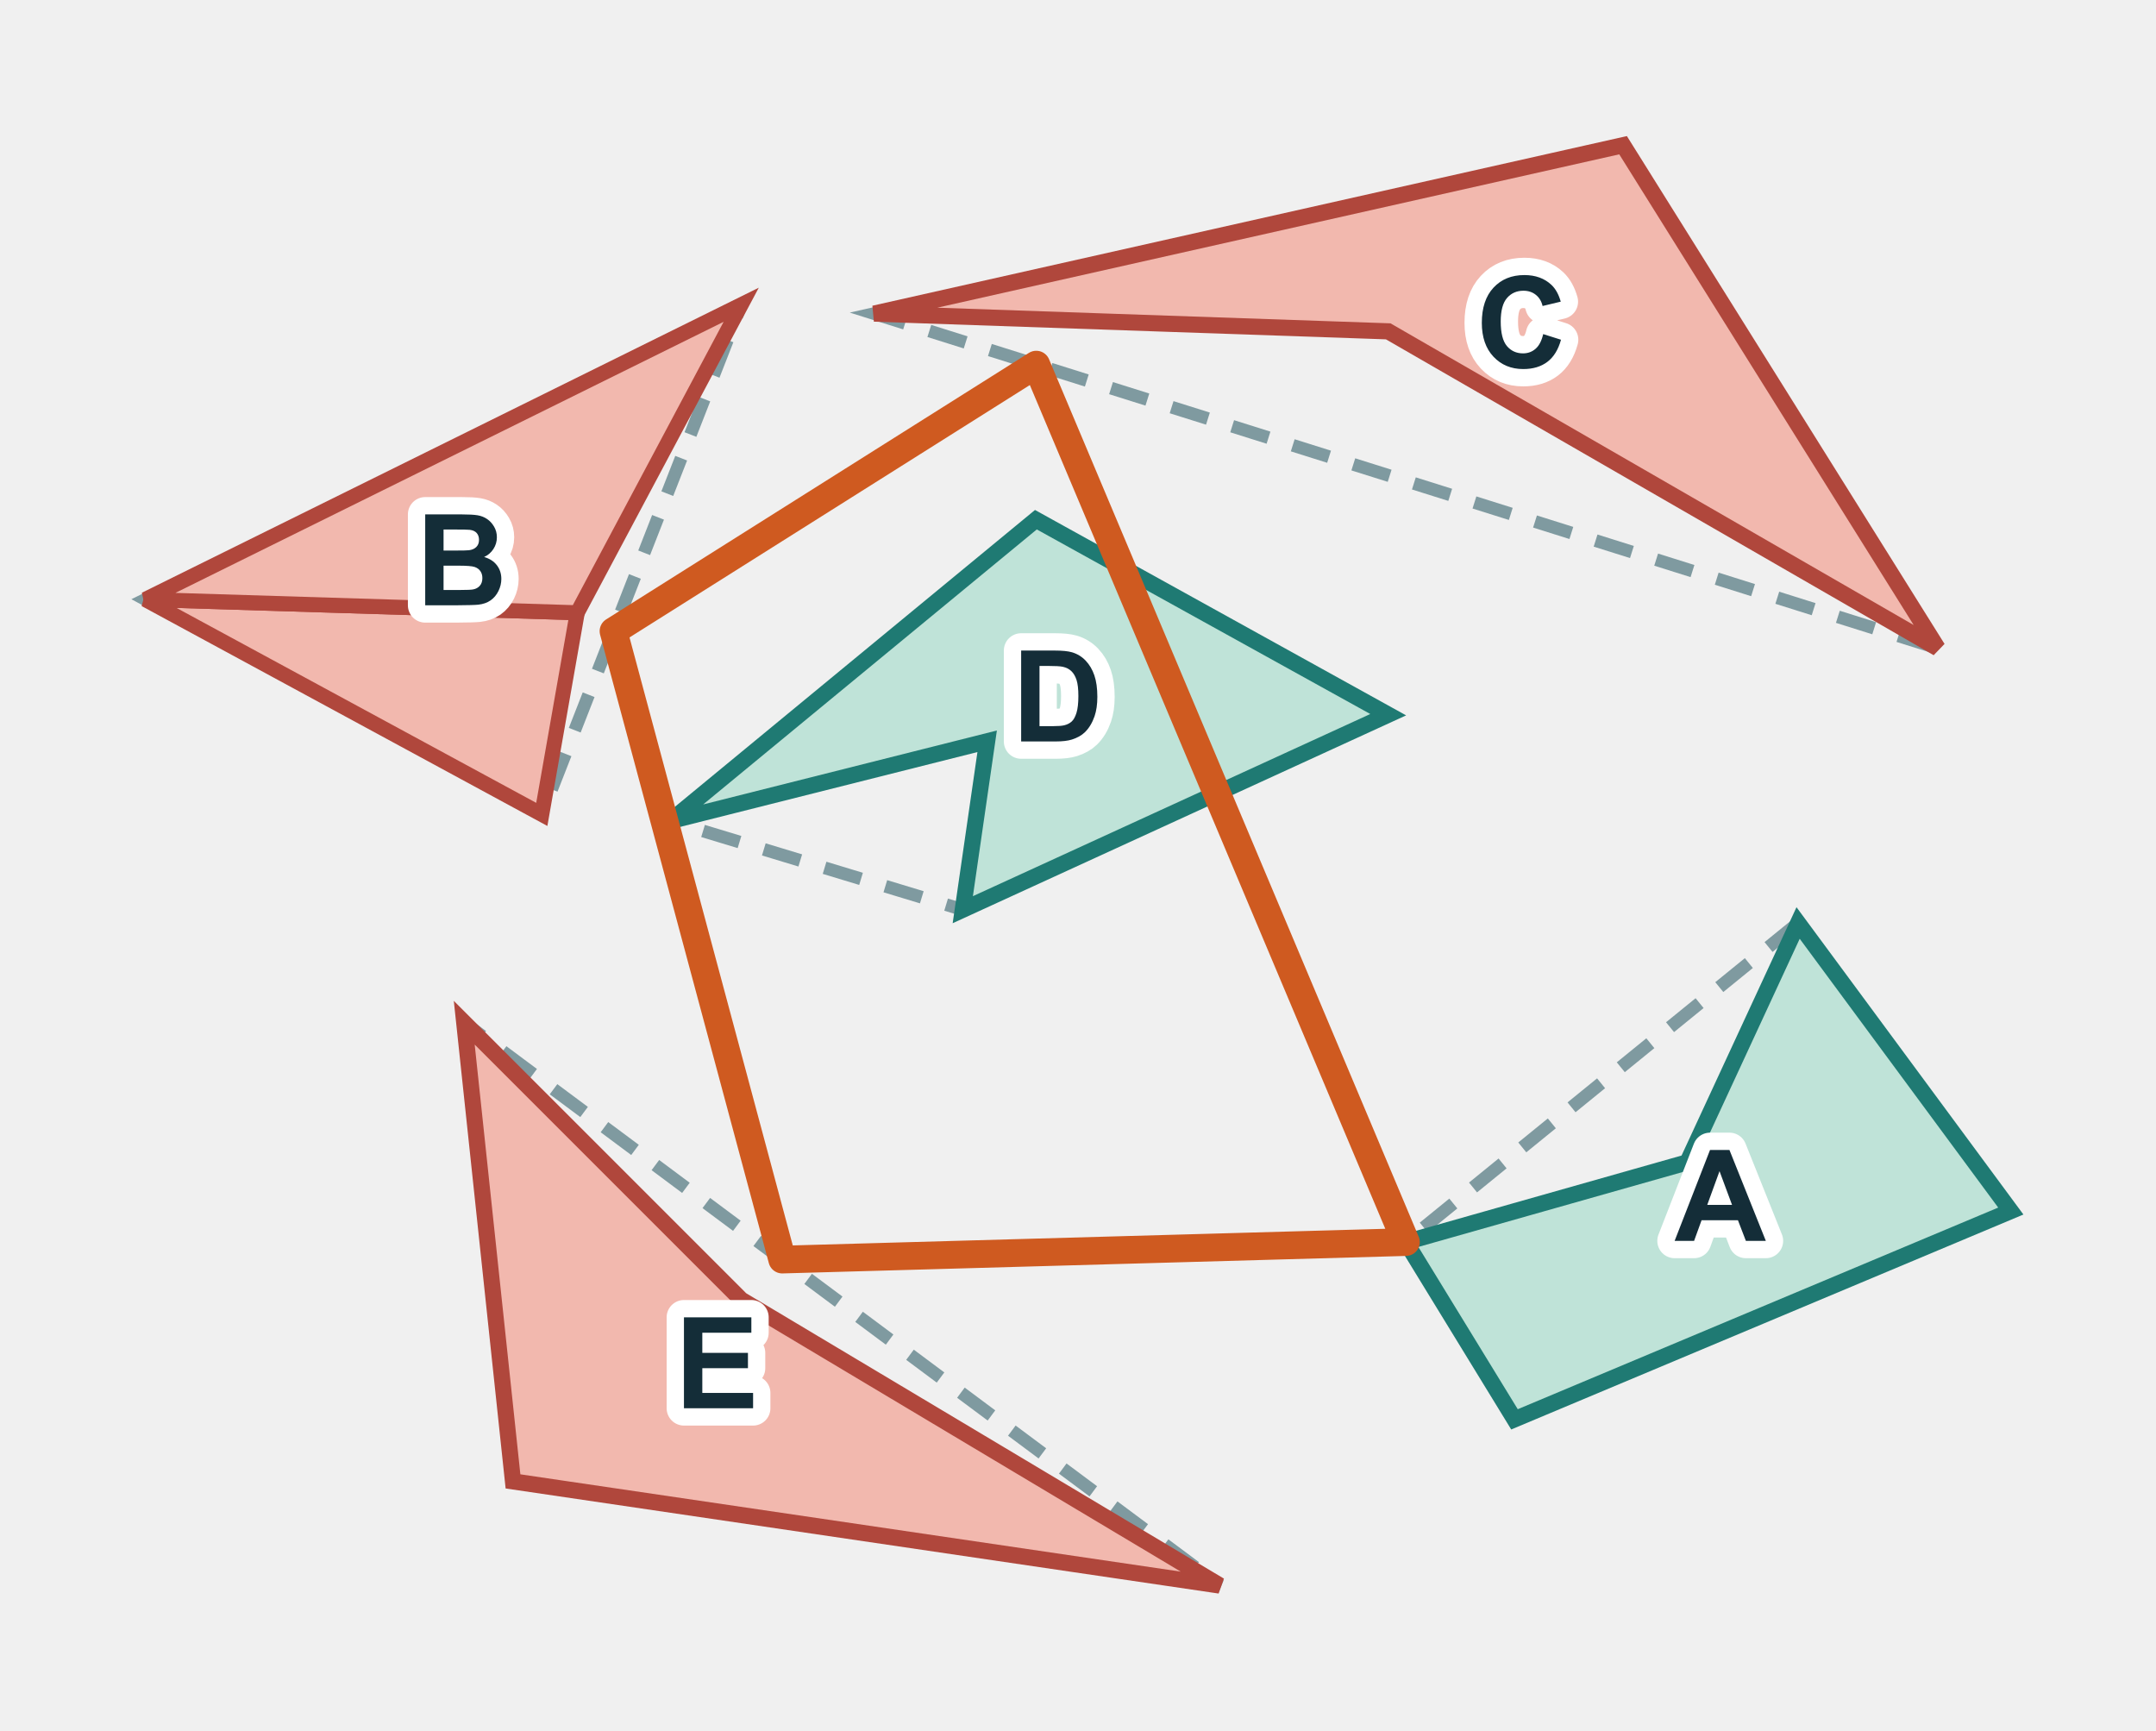
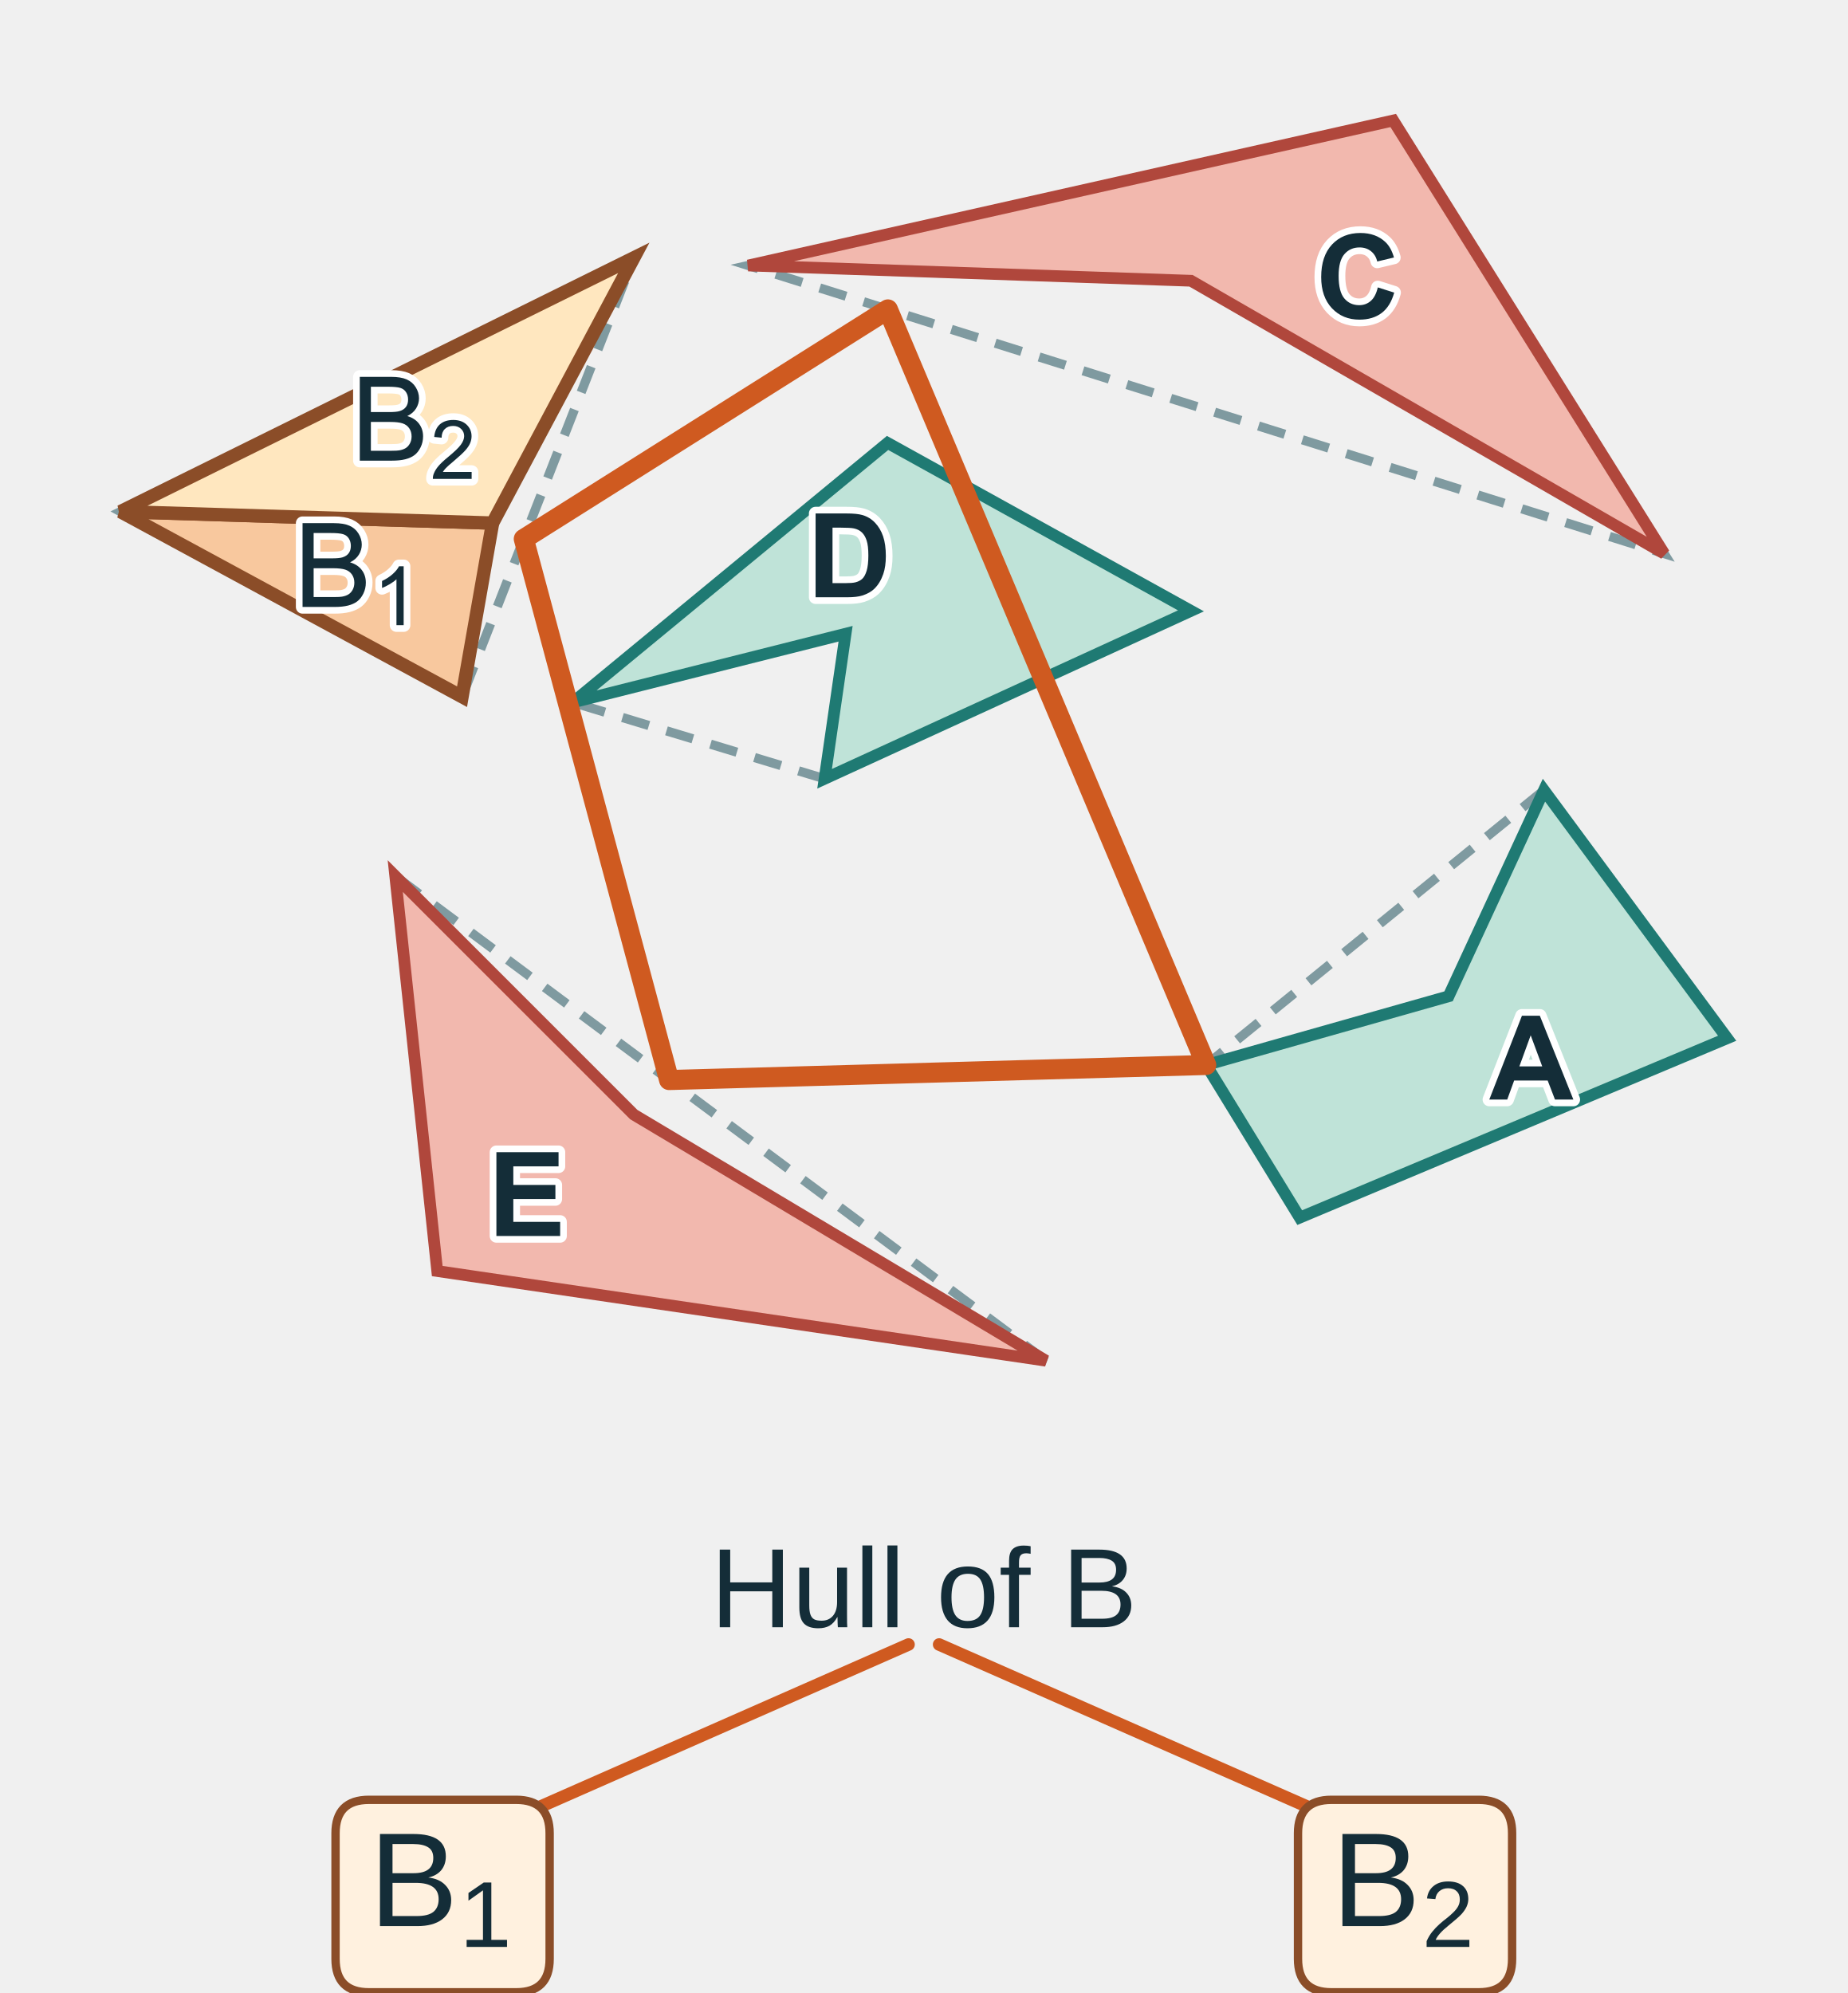
- <svg xmlns="http://www.w3.org/2000/svg" width="186.754pt" height="149.904pt" viewBox="0 0 186.754 149.904" version="1.1">
+ <svg xmlns="http://www.w3.org/2000/svg" width="220.927pt" height="238.32pt" viewBox="0 0 220.927 238.32" version="1.1">
  <defs>
    <style type="text/css">*{stroke-linejoin: round; stroke-linecap: butt}</style>
  </defs>
  <g id="figure_1">
    <g id="patch_1">
-       <path d="M 0 149.904  L 186.754 149.904  L 186.754 0  L 0 0  L 0 149.904  z " style="fill: none" />
+       <path d="M 0 238.32 L 220.927 238.32 L 220.927 0 L 0 0 L 0 238.32 z " style="fill: none" />
    </g>
    <g id="axes_1">
      <g id="patch_2">
-         <path d="M 155.753 79.942  L 121.782 107.579  L 131.186 122.933  L 174.178 104.892  L 155.753 79.942  z " clip-path="url(#p9228c68f62)" style="fill: none; stroke-dasharray: 3.3,2.2; stroke-dashoffset: 0; stroke: #7f9aa0; stroke-width: 1.1; stroke-linejoin: miter" />
+         <path d="M 184.617 94.492 L 144.232 127.348 L 155.412 145.601 L 206.521 124.154 L 184.617 94.492 z " clip-path="url(#pc4ad3a0a04)" style="fill: none; stroke-dasharray: 3.3,2.2; stroke-dashoffset: 0; stroke: #7f9aa0; stroke-width: 1.1; stroke-linejoin: miter" />
      </g>
      <g id="patch_3">
-         <path d="M 64.204 26.395  L 12.576 51.921  L 46.931 70.538  L 64.204 26.395  z " clip-path="url(#p9228c68f62)" style="fill: none; stroke-dasharray: 3.3,2.2; stroke-dashoffset: 0; stroke: #7f9aa0; stroke-width: 1.1; stroke-linejoin: miter" />
+         <path d="M 75.783 30.835 L 14.407 61.18 L 55.248 83.312 L 75.783 30.835 z " clip-path="url(#pc4ad3a0a04)" style="fill: none; stroke-dasharray: 3.3,2.2; stroke-dashoffset: 0; stroke: #7f9aa0; stroke-width: 1.1; stroke-linejoin: miter" />
      </g>
      <g id="patch_4">
-         <path d="M 140.591 12.576  L 75.72 27.162  L 167.844 56.143  L 140.591 12.576  z " clip-path="url(#p9228c68f62)" style="fill: none; stroke-dasharray: 3.3,2.2; stroke-dashoffset: 0; stroke: #7f9aa0; stroke-width: 1.1; stroke-linejoin: miter" />
+         <path d="M 166.592 14.407 L 89.473 31.747 L 198.991 66.2 L 166.592 14.407 z " clip-path="url(#pc4ad3a0a04)" style="fill: none; stroke-dasharray: 3.3,2.2; stroke-dashoffset: 0; stroke: #7f9aa0; stroke-width: 1.1; stroke-linejoin: miter" />
      </g>
      <g id="patch_5">
-         <path d="M 40.213 88.579  L 44.436 128.307  L 105.66 137.328  L 40.213 88.579  z " clip-path="url(#p9228c68f62)" style="fill: none; stroke-dasharray: 3.3,2.2; stroke-dashoffset: 0; stroke: #7f9aa0; stroke-width: 1.1; stroke-linejoin: miter" />
+         <path d="M 47.262 104.76 L 52.282 151.989 L 125.066 162.713 L 47.262 104.76 z " clip-path="url(#pc4ad3a0a04)" style="fill: none; stroke-dasharray: 3.3,2.2; stroke-dashoffset: 0; stroke: #7f9aa0; stroke-width: 1.1; stroke-linejoin: miter" />
      </g>
      <g id="patch_6">
-         <path d="M 89.73 45.012  L 58.063 71.113  L 83.397 78.791  L 120.247 61.901  L 89.73 45.012  z " clip-path="url(#p9228c68f62)" style="fill: none; stroke-dasharray: 3.3,2.2; stroke-dashoffset: 0; stroke: #7f9aa0; stroke-width: 1.1; stroke-linejoin: miter" />
+         <path d="M 106.129 52.966 L 68.482 83.997 L 98.599 93.123 L 142.407 73.045 L 106.129 52.966 z " clip-path="url(#pc4ad3a0a04)" style="fill: none; stroke-dasharray: 3.3,2.2; stroke-dashoffset: 0; stroke: #7f9aa0; stroke-width: 1.1; stroke-linejoin: miter" />
      </g>
      <g id="patch_7">
-         <path d="M 146.156 100.67  L 121.782 107.579  L 131.186 122.933  L 174.178 104.892  L 155.753 79.942  z " clip-path="url(#p9228c68f62)" style="fill: #bfe3d8; stroke: #1f7a73; stroke-width: 1.4; stroke-linejoin: miter" />
+         <path d="M 173.209 119.134 L 144.232 127.348 L 155.412 145.601 L 206.521 124.154 L 184.617 94.492 z " clip-path="url(#pc4ad3a0a04)" style="fill: #bfe3d8; stroke: #1f7a73; stroke-width: 1.4; stroke-linejoin: miter" />
      </g>
      <g id="patch_8">
-         <path d="M 75.72 27.162  L 120.247 28.698  L 167.844 56.143  L 140.591 12.576  z " clip-path="url(#p9228c68f62)" style="fill: #f2b8ae; stroke: #b0473c; stroke-width: 1.4; stroke-linejoin: miter" />
+         <path d="M 89.473 31.747 L 142.407 33.573 L 198.991 66.2 L 166.592 14.407 z " clip-path="url(#pc4ad3a0a04)" style="fill: #f2b8ae; stroke: #b0473c; stroke-width: 1.4; stroke-linejoin: miter" />
      </g>
      <g id="patch_9">
-         <path d="M 64.204 112.569  L 40.213 88.579  L 44.436 128.307  L 105.66 137.328  z " clip-path="url(#p9228c68f62)" style="fill: #f2b8ae; stroke: #b0473c; stroke-width: 1.4; stroke-linejoin: miter" />
+         <path d="M 75.783 133.28 L 47.262 104.76 L 52.282 151.989 L 125.066 162.713 z " clip-path="url(#pc4ad3a0a04)" style="fill: #f2b8ae; stroke: #b0473c; stroke-width: 1.4; stroke-linejoin: miter" />
      </g>
      <g id="patch_10">
-         <path d="M 89.73 45.012  L 58.063 71.113  L 85.508 64.204  L 83.397 78.791  L 120.247 61.901  z " clip-path="url(#p9228c68f62)" style="fill: #bfe3d8; stroke: #1f7a73; stroke-width: 1.4; stroke-linejoin: miter" />
+         <path d="M 106.129 52.966 L 68.482 83.997 L 101.109 75.783 L 98.599 93.123 L 142.407 73.045 z " clip-path="url(#pc4ad3a0a04)" style="fill: #bfe3d8; stroke: #1f7a73; stroke-width: 1.4; stroke-linejoin: miter" />
      </g>
      <g id="patch_11">
-         <path d="M 12.576 51.921  L 46.931 70.538  L 50.002 53.072  z " clip-path="url(#p9228c68f62)" style="fill: #f2b8ae; stroke: #b0473c; stroke-width: 1.3; stroke-linejoin: miter" />
+         <path d="M 14.407 61.18 L 55.248 83.312 L 58.899 62.549 z " clip-path="url(#pc4ad3a0a04)" style="fill: #f8c89e; stroke: #8b4d28; stroke-width: 1.6; stroke-linejoin: miter" />
      </g>
      <g id="patch_12">
-         <path d="M 12.576 51.921  L 50.002 53.072  L 64.204 26.395  z " clip-path="url(#p9228c68f62)" style="fill: #f2b8ae; stroke: #b0473c; stroke-width: 1.3; stroke-linejoin: miter" />
+         <path d="M 14.407 61.18 L 58.899 62.549 L 75.783 30.835 z " clip-path="url(#pc4ad3a0a04)" style="fill: #ffe7bf; stroke: #8b4d28; stroke-width: 1.6; stroke-linejoin: miter" />
      </g>
      <g id="line2d_1">
-         <path d="M 121.782 107.579  L 89.762 31.58  L 53.141 54.666  L 67.757 109.095  L 121.782 107.579  " clip-path="url(#p9228c68f62)" style="fill: none; stroke: #cf5a20; stroke-width: 2.4; stroke-linecap: round" />
+         <path d="M 144.232 127.348 L 106.166 36.999 L 62.631 64.444 L 80.006 129.149 L 144.232 127.348 " clip-path="url(#pc4ad3a0a04)" style="fill: none; stroke: #cf5a20; stroke-width: 2.4; stroke-linecap: round" />
      </g>
      <g id="text_1">
-         <path d="M 152.958 107.475  L 151.229 107.475  L 150.541 105.686  L 147.392 105.686  L 146.743 107.475  L 145.057 107.475  L 148.123 99.602  L 149.806 99.602  L 152.958 107.475  z M 150.031 104.359  L 148.946 101.437  L 147.882 104.359  L 150.031 104.359  z " style="fill: #142d38; stroke: #ffffff; stroke-width: 3" />
-         <path d="M 152.958 107.475  L 151.229 107.475  L 150.541 105.686  L 147.392 105.686  L 146.743 107.475  L 145.057 107.475  L 148.123 99.602  L 149.806 99.602  L 152.958 107.475  z M 150.031 104.359  L 148.946 101.437  L 147.882 104.359  L 150.031 104.359  z " style="fill: #142d38" />
+         <path d="M 188.134 131.484 L 185.934 131.484 L 185.059 129.207 L 181.051 129.207 L 180.224 131.484 L 178.079 131.484 L 181.981 121.463 L 184.123 121.463 L 188.134 131.484 z M 184.409 127.518 L 183.029 123.8 L 181.675 127.518 L 184.409 127.518 z " style="fill: #142d38; stroke: #ffffff; stroke-width: 1.6" />
+         <path d="M 188.134 131.484 L 185.934 131.484 L 185.059 129.207 L 181.051 129.207 L 180.224 131.484 L 178.079 131.484 L 181.981 121.463 L 184.123 121.463 L 188.134 131.484 z M 184.409 127.518 L 183.029 123.8 L 181.675 127.518 L 184.409 127.518 z " style="fill: #142d38" />
      </g>
      <g id="text_2">
-         <path d="M 36.832 44.553  L 39.979 44.553  Q 40.914 44.553 41.372 44.63  Q 41.831 44.707 42.194 44.955  Q 42.557 45.202 42.797 45.613  Q 43.04 46.024 43.04 46.534  Q 43.04 47.088 42.741 47.55  Q 42.443 48.011 41.935 48.243  Q 42.653 48.451 43.04 48.956  Q 43.426 49.461 43.426 50.144  Q 43.426 50.68 43.177 51.189  Q 42.928 51.696 42.495 52  Q 42.063 52.303 41.429 52.373  Q 41.032 52.416 39.511 52.426  L 36.832 52.426  L 36.832 44.553  z M 38.421 45.862  L 38.421 47.684  L 39.463 47.684  Q 40.393 47.684 40.618 47.657  Q 41.025 47.609 41.259 47.375  Q 41.493 47.141 41.493 46.76  Q 41.493 46.395 41.292 46.167  Q 41.091 45.938 40.694 45.89  Q 40.456 45.862 39.334 45.862  L 38.421 45.862  z M 38.421 48.994  L 38.421 51.099  L 39.893 51.099  Q 40.752 51.099 40.982 51.051  Q 41.338 50.986 41.56 50.737  Q 41.783 50.488 41.783 50.068  Q 41.783 49.714 41.611 49.467  Q 41.44 49.219 41.115 49.107  Q 40.79 48.994 39.705 48.994  L 38.421 48.994  z " style="fill: #142d38; stroke: #ffffff; stroke-width: 3" />
-         <path d="M 36.832 44.553  L 39.979 44.553  Q 40.914 44.553 41.372 44.63  Q 41.831 44.707 42.194 44.955  Q 42.557 45.202 42.797 45.613  Q 43.04 46.024 43.04 46.534  Q 43.04 47.088 42.741 47.55  Q 42.443 48.011 41.935 48.243  Q 42.653 48.451 43.04 48.956  Q 43.426 49.461 43.426 50.144  Q 43.426 50.68 43.177 51.189  Q 42.928 51.696 42.495 52  Q 42.063 52.303 41.429 52.373  Q 41.032 52.416 39.511 52.426  L 36.832 52.426  L 36.832 44.553  z M 38.421 45.862  L 38.421 47.684  L 39.463 47.684  Q 40.393 47.684 40.618 47.657  Q 41.025 47.609 41.259 47.375  Q 41.493 47.141 41.493 46.76  Q 41.493 46.395 41.292 46.167  Q 41.091 45.938 40.694 45.89  Q 40.456 45.862 39.334 45.862  L 38.421 45.862  z M 38.421 48.994  L 38.421 51.099  L 39.893 51.099  Q 40.752 51.099 40.982 51.051  Q 41.338 50.986 41.56 50.737  Q 41.783 50.488 41.783 50.068  Q 41.783 49.714 41.611 49.467  Q 41.44 49.219 41.115 49.107  Q 40.79 48.994 39.705 48.994  L 38.421 48.994  z " style="fill: #142d38" />
+         <path d="M 164.747 34.367 L 166.709 34.989 Q 166.258 36.629 165.208 37.426 Q 164.158 38.222 162.546 38.222 Q 160.549 38.222 159.262 36.859 Q 157.978 35.494 157.978 33.129 Q 157.978 30.627 159.269 29.244 Q 160.562 27.86 162.668 27.86 Q 164.508 27.86 165.657 28.945 Q 166.339 29.588 166.68 30.791 L 164.679 31.27 Q 164.499 30.491 163.935 30.041 Q 163.373 29.588 162.566 29.588 Q 161.452 29.588 160.757 30.388 Q 160.063 31.187 160.063 32.978 Q 160.063 34.879 160.746 35.687 Q 161.43 36.492 162.524 36.492 Q 163.331 36.492 163.911 35.98 Q 164.493 35.468 164.747 34.367 z " style="fill: #142d38; stroke: #ffffff; stroke-width: 1.6" />
+         <path d="M 164.747 34.367 L 166.709 34.989 Q 166.258 36.629 165.208 37.426 Q 164.158 38.222 162.546 38.222 Q 160.549 38.222 159.262 36.859 Q 157.978 35.494 157.978 33.129 Q 157.978 30.627 159.269 29.244 Q 160.562 27.86 162.668 27.86 Q 164.508 27.86 165.657 28.945 Q 166.339 29.588 166.68 30.791 L 164.679 31.27 Q 164.499 30.491 163.935 30.041 Q 163.373 29.588 162.566 29.588 Q 161.452 29.588 160.757 30.388 Q 160.063 31.187 160.063 32.978 Q 160.063 34.879 160.746 35.687 Q 161.43 36.492 162.524 36.492 Q 163.331 36.492 163.911 35.98 Q 164.493 35.468 164.747 34.367 z " style="fill: #142d38" />
      </g>
      <g id="text_3">
-         <path d="M 133.673 28.937  L 135.215 29.425  Q 134.861 30.714 134.036 31.34  Q 133.211 31.965 131.944 31.965  Q 130.375 31.965 129.365 30.895  Q 128.356 29.822 128.356 27.964  Q 128.356 25.998 129.37 24.912  Q 130.385 23.824 132.041 23.824  Q 133.486 23.824 134.388 24.676  Q 134.925 25.181 135.193 26.127  L 133.62 26.503  Q 133.479 25.891 133.036 25.537  Q 132.594 25.181 131.96 25.181  Q 131.085 25.181 130.538 25.811  Q 129.994 26.438 129.994 27.846  Q 129.994 29.339 130.53 29.973  Q 131.068 30.606 131.927 30.606  Q 132.561 30.606 133.017 30.204  Q 133.474 29.801 133.673 28.937  z " style="fill: #142d38; stroke: #ffffff; stroke-width: 3" />
-         <path d="M 133.673 28.937  L 135.215 29.425  Q 134.861 30.714 134.036 31.34  Q 133.211 31.965 131.944 31.965  Q 130.375 31.965 129.365 30.895  Q 128.356 29.822 128.356 27.964  Q 128.356 25.998 129.37 24.912  Q 130.385 23.824 132.041 23.824  Q 133.486 23.824 134.388 24.676  Q 134.925 25.181 135.193 26.127  L 133.62 26.503  Q 133.479 25.891 133.036 25.537  Q 132.594 25.181 131.96 25.181  Q 131.085 25.181 130.538 25.811  Q 129.994 26.438 129.994 27.846  Q 129.994 29.339 130.53 29.973  Q 131.068 30.606 131.927 30.606  Q 132.561 30.606 133.017 30.204  Q 133.474 29.801 133.673 28.937  z " style="fill: #142d38" />
+         <path d="M 59.356 147.798 L 59.356 137.777 L 66.787 137.777 L 66.787 139.472 L 61.379 139.472 L 61.379 141.693 L 66.411 141.693 L 66.411 143.381 L 61.379 143.381 L 61.379 146.109 L 66.977 146.109 L 66.977 147.798 L 59.356 147.798 z " style="fill: #142d38; stroke: #ffffff; stroke-width: 1.6" />
+         <path d="M 59.356 147.798 L 59.356 137.777 L 66.787 137.777 L 66.787 139.472 L 61.379 139.472 L 61.379 141.693 L 66.411 141.693 L 66.411 143.381 L 61.379 143.381 L 61.379 146.109 L 66.977 146.109 L 66.977 147.798 L 59.356 147.798 z " style="fill: #142d38" />
      </g>
      <g id="text_4">
-         <path d="M 59.245 121.972  L 59.245 114.098  L 65.083 114.098  L 65.083 115.431  L 60.835 115.431  L 60.835 117.175  L 64.788 117.175  L 64.788 118.502  L 60.835 118.502  L 60.835 120.645  L 65.233 120.645  L 65.233 121.972  L 59.245 121.972  z " style="fill: #142d38; stroke: #ffffff; stroke-width: 3" />
-         <path d="M 59.245 121.972  L 59.245 114.098  L 65.083 114.098  L 65.083 115.431  L 60.835 115.431  L 60.835 117.175  L 64.788 117.175  L 64.788 118.502  L 60.835 118.502  L 60.835 120.645  L 65.233 120.645  L 65.233 121.972  L 59.245 121.972  z " style="fill: #142d38" />
+         <path d="M 97.523 61.399 L 101.22 61.399 Q 102.471 61.399 103.127 61.59 Q 104.009 61.85 104.637 62.513 Q 105.267 63.175 105.595 64.136 Q 105.923 65.096 105.923 66.505 Q 105.923 67.743 105.617 68.638 Q 105.24 69.731 104.543 70.407 Q 104.015 70.921 103.121 71.208 Q 102.451 71.42 101.329 71.42 L 97.523 71.42 L 97.523 61.399 z M 99.546 63.095 L 99.546 69.731 L 101.056 69.731 Q 101.904 69.731 102.281 69.635 Q 102.773 69.513 103.097 69.22 Q 103.42 68.924 103.626 68.253 Q 103.832 67.579 103.832 66.415 Q 103.832 65.254 103.626 64.632 Q 103.42 64.009 103.051 63.661 Q 102.683 63.313 102.117 63.189 Q 101.692 63.095 100.454 63.095 L 99.546 63.095 z " style="fill: #142d38; stroke: #ffffff; stroke-width: 1.6" />
+         <path d="M 97.523 61.399 L 101.22 61.399 Q 102.471 61.399 103.127 61.59 Q 104.009 61.85 104.637 62.513 Q 105.267 63.175 105.595 64.136 Q 105.923 65.096 105.923 66.505 Q 105.923 67.743 105.617 68.638 Q 105.24 69.731 104.543 70.407 Q 104.015 70.921 103.121 71.208 Q 102.451 71.42 101.329 71.42 L 97.523 71.42 L 97.523 61.399 z M 99.546 63.095 L 99.546 69.731 L 101.056 69.731 Q 101.904 69.731 102.281 69.635 Q 102.773 69.513 103.097 69.22 Q 103.42 68.924 103.626 68.253 Q 103.832 67.579 103.832 66.415 Q 103.832 65.254 103.626 64.632 Q 103.42 64.009 103.051 63.661 Q 102.683 63.313 102.117 63.189 Q 101.692 63.095 100.454 63.095 L 99.546 63.095 z " style="fill: #142d38" />
      </g>
      <g id="text_5">
-         <path d="M 88.453 56.346  L 91.357 56.346  Q 92.34 56.346 92.856 56.495  Q 93.549 56.7 94.042 57.221  Q 94.537 57.741 94.795 58.496  Q 95.053 59.25 95.053 60.357  Q 95.053 61.33 94.812 62.033  Q 94.516 62.893 93.968 63.424  Q 93.554 63.828 92.851 64.053  Q 92.325 64.219 91.443 64.219  L 88.453 64.219  L 88.453 56.346  z M 90.042 57.678  L 90.042 62.893  L 91.228 62.893  Q 91.895 62.893 92.191 62.817  Q 92.578 62.721 92.832 62.49  Q 93.086 62.258 93.248 61.731  Q 93.409 61.201 93.409 60.287  Q 93.409 59.374 93.248 58.886  Q 93.086 58.396 92.796 58.123  Q 92.507 57.85 92.062 57.752  Q 91.728 57.678 90.756 57.678  L 90.042 57.678  z " style="fill: #142d38; stroke: #ffffff; stroke-width: 3" />
-         <path d="M 88.453 56.346  L 91.357 56.346  Q 92.34 56.346 92.856 56.495  Q 93.549 56.7 94.042 57.221  Q 94.537 57.741 94.795 58.496  Q 95.053 59.25 95.053 60.357  Q 95.053 61.33 94.812 62.033  Q 94.516 62.893 93.968 63.424  Q 93.554 63.828 92.851 64.053  Q 92.325 64.219 91.443 64.219  L 88.453 64.219  L 88.453 56.346  z M 90.042 57.678  L 90.042 62.893  L 91.228 62.893  Q 91.895 62.893 92.191 62.817  Q 92.578 62.721 92.832 62.49  Q 93.086 62.258 93.248 61.731  Q 93.409 61.201 93.409 60.287  Q 93.409 59.374 93.248 58.886  Q 93.086 58.396 92.796 58.123  Q 92.507 57.85 92.062 57.752  Q 91.728 57.678 90.756 57.678  L 90.042 57.678  z " style="fill: #142d38" />
+         <path d="M 36.177 72.578 L 36.177 62.557 L 39.937 62.557 Q 41.086 62.557 41.779 62.861 Q 42.473 63.165 42.864 63.797 Q 43.258 64.43 43.258 65.121 Q 43.258 65.762 42.91 66.33 Q 42.562 66.897 41.858 67.245 Q 42.766 67.512 43.254 68.155 Q 43.744 68.798 43.744 69.673 Q 43.744 70.377 43.446 70.983 Q 43.149 71.587 42.711 71.915 Q 42.274 72.243 41.613 72.412 Q 40.955 72.578 39.999 72.578 L 36.177 72.578 z M 37.503 66.768 L 39.671 66.768 Q 40.552 66.768 40.935 66.652 Q 41.44 66.501 41.696 66.153 Q 41.952 65.803 41.952 65.276 Q 41.952 64.777 41.714 64.399 Q 41.475 64.018 41.029 63.878 Q 40.585 63.738 39.507 63.738 L 37.503 63.738 L 37.503 66.768 z M 37.503 71.395 L 39.999 71.395 Q 40.64 71.395 40.9 71.346 Q 41.359 71.265 41.666 71.075 Q 41.974 70.883 42.171 70.517 Q 42.37 70.152 42.37 69.673 Q 42.37 69.113 42.083 68.7 Q 41.797 68.284 41.287 68.118 Q 40.777 67.949 39.819 67.949 L 37.503 67.949 L 37.503 71.395 z M 48.267 74.756 L 47.406 74.756 L 47.406 69.268 Q 47.095 69.564 46.59 69.861 Q 46.085 70.158 45.683 70.306 L 45.683 69.473 Q 46.406 69.133 46.947 68.651 Q 47.487 68.167 47.712 67.712 L 48.267 67.712 L 48.267 74.756 z " style="fill: #142d38; stroke: #ffffff; stroke-width: 1.6" />
+         <path d="M 36.177 72.578 L 36.177 62.557 L 39.937 62.557 Q 41.086 62.557 41.779 62.861 Q 42.473 63.165 42.864 63.797 Q 43.258 64.43 43.258 65.121 Q 43.258 65.762 42.91 66.33 Q 42.562 66.897 41.858 67.245 Q 42.766 67.512 43.254 68.155 Q 43.744 68.798 43.744 69.673 Q 43.744 70.377 43.446 70.983 Q 43.149 71.587 42.711 71.915 Q 42.274 72.243 41.613 72.412 Q 40.955 72.578 39.999 72.578 L 36.177 72.578 z M 37.503 66.768 L 39.671 66.768 Q 40.552 66.768 40.935 66.652 Q 41.44 66.501 41.696 66.153 Q 41.952 65.803 41.952 65.276 Q 41.952 64.777 41.714 64.399 Q 41.475 64.018 41.029 63.878 Q 40.585 63.738 39.507 63.738 L 37.503 63.738 L 37.503 66.768 z M 37.503 71.395 L 39.999 71.395 Q 40.64 71.395 40.9 71.346 Q 41.359 71.265 41.666 71.075 Q 41.974 70.883 42.171 70.517 Q 42.37 70.152 42.37 69.673 Q 42.37 69.113 42.083 68.7 Q 41.797 68.284 41.287 68.118 Q 40.777 67.949 39.819 67.949 L 37.503 67.949 L 37.503 71.395 z M 48.267 74.756 L 47.406 74.756 L 47.406 69.268 Q 47.095 69.564 46.59 69.861 Q 46.085 70.158 45.683 70.306 L 45.683 69.473 Q 46.406 69.133 46.947 68.651 Q 47.487 68.167 47.712 67.712 L 48.267 67.712 L 48.267 74.756 z " style="fill: #142d38" />
+       </g>
+       <g id="text_6">
+         <path d="M 43.022 55.085 L 43.022 45.064 L 46.782 45.064 Q 47.931 45.064 48.624 45.369 Q 49.318 45.673 49.709 46.305 Q 50.103 46.937 50.103 47.628 Q 50.103 48.269 49.755 48.838 Q 49.407 49.404 48.703 49.752 Q 49.611 50.019 50.099 50.662 Q 50.589 51.305 50.589 52.18 Q 50.589 52.885 50.291 53.491 Q 49.994 54.094 49.556 54.423 Q 49.119 54.751 48.458 54.919 Q 47.8 55.085 46.844 55.085 L 43.022 55.085 z M 44.348 49.275 L 46.516 49.275 Q 47.397 49.275 47.78 49.159 Q 48.285 49.009 48.541 48.661 Q 48.797 48.311 48.797 47.784 Q 48.797 47.285 48.559 46.906 Q 48.32 46.526 47.874 46.386 Q 47.43 46.246 46.351 46.246 L 44.348 46.246 L 44.348 49.275 z M 44.348 53.902 L 46.844 53.902 Q 47.485 53.902 47.745 53.854 Q 48.204 53.773 48.511 53.583 Q 48.819 53.39 49.016 53.025 Q 49.215 52.659 49.215 52.18 Q 49.215 51.62 48.928 51.207 Q 48.642 50.791 48.132 50.625 Q 47.622 50.457 46.664 50.457 L 44.348 50.457 L 44.348 53.902 z M 56.395 56.435 L 56.395 57.264 L 51.758 57.264 Q 51.749 56.953 51.858 56.665 Q 52.035 56.192 52.424 55.732 Q 52.815 55.273 53.553 54.67 Q 54.697 53.732 55.098 53.184 Q 55.501 52.636 55.501 52.148 Q 55.501 51.636 55.133 51.286 Q 54.767 50.933 54.179 50.933 Q 53.557 50.933 53.184 51.307 Q 52.81 51.679 52.806 52.339 L 51.92 52.249 Q 52.011 51.258 52.603 50.739 Q 53.198 50.22 54.199 50.22 Q 55.208 50.22 55.796 50.78 Q 56.386 51.339 56.386 52.168 Q 56.386 52.589 56.213 52.996 Q 56.041 53.402 55.641 53.852 Q 55.242 54.302 54.314 55.086 Q 53.537 55.737 53.317 55.97 Q 53.098 56.201 52.954 56.435 L 56.395 56.435 z " style="fill: #142d38; stroke: #ffffff; stroke-width: 1.6" />
+         <path d="M 43.022 55.085 L 43.022 45.064 L 46.782 45.064 Q 47.931 45.064 48.624 45.369 Q 49.318 45.673 49.709 46.305 Q 50.103 46.937 50.103 47.628 Q 50.103 48.269 49.755 48.838 Q 49.407 49.404 48.703 49.752 Q 49.611 50.019 50.099 50.662 Q 50.589 51.305 50.589 52.18 Q 50.589 52.885 50.291 53.491 Q 49.994 54.094 49.556 54.423 Q 49.119 54.751 48.458 54.919 Q 47.8 55.085 46.844 55.085 L 43.022 55.085 z M 44.348 49.275 L 46.516 49.275 Q 47.397 49.275 47.78 49.159 Q 48.285 49.009 48.541 48.661 Q 48.797 48.311 48.797 47.784 Q 48.797 47.285 48.559 46.906 Q 48.32 46.526 47.874 46.386 Q 47.43 46.246 46.351 46.246 L 44.348 46.246 L 44.348 49.275 z M 44.348 53.902 L 46.844 53.902 Q 47.485 53.902 47.745 53.854 Q 48.204 53.773 48.511 53.583 Q 48.819 53.39 49.016 53.025 Q 49.215 52.659 49.215 52.18 Q 49.215 51.62 48.928 51.207 Q 48.642 50.791 48.132 50.625 Q 47.622 50.457 46.664 50.457 L 44.348 50.457 L 44.348 53.902 z M 56.395 56.435 L 56.395 57.264 L 51.758 57.264 Q 51.749 56.953 51.858 56.665 Q 52.035 56.192 52.424 55.732 Q 52.815 55.273 53.553 54.67 Q 54.697 53.732 55.098 53.184 Q 55.501 52.636 55.501 52.148 Q 55.501 51.636 55.133 51.286 Q 54.767 50.933 54.179 50.933 Q 53.557 50.933 53.184 51.307 Q 52.81 51.679 52.806 52.339 L 51.92 52.249 Q 52.011 51.258 52.603 50.739 Q 53.198 50.22 54.199 50.22 Q 55.208 50.22 55.796 50.78 Q 56.386 51.339 56.386 52.168 Q 56.386 52.589 56.213 52.996 Q 56.041 53.402 55.641 53.852 Q 55.242 54.302 54.314 55.086 Q 53.537 55.737 53.317 55.97 Q 53.098 56.201 52.954 56.435 L 56.395 56.435 z " style="fill: #142d38" />
+       </g>
+     </g>
+     <g id="axes_2">
+       <g id="patch_13">
+         <path d="M 108.634 196.646 Q 81.694 208.511 56.289 219.701 " style="fill: none; stroke: #cf5a20; stroke-width: 1.5; stroke-linecap: round" />
+         <path d="M 60.756 219.919 L 56.289 219.701 L 59.143 216.258 z " style="fill: #cf5a20; stroke: #cf5a20; stroke-width: 1.5; stroke-linecap: round" />
+       </g>
+       <g id="patch_14">
+         <path d="M 112.294 196.646 Q 139.233 208.511 164.638 219.701 " style="fill: none; stroke: #cf5a20; stroke-width: 1.5; stroke-linecap: round" />
+         <path d="M 161.784 216.258 L 164.638 219.701 L 160.172 219.919 z " style="fill: #cf5a20; stroke: #cf5a20; stroke-width: 1.5; stroke-linecap: round" />
+       </g>
+       <g id="text_7">
+         <text style="font-size: 13.5px; font-family: 'Arial'; text-anchor: middle; fill: #142d38" x="110.464" y="194.582" transform="rotate(-0 110.4637 194.5817)">Hull of B</text>
+       </g>
+       <g id="text_8">
+         <g id="patch_15">
+           <path d="M 44.121 238.236 L 61.721 238.236 Q 65.721 238.236 65.721 234.236 L 65.721 219.22 Q 65.721 215.22 61.721 215.22 L 44.121 215.22 Q 40.121 215.22 40.121 219.22 L 40.121 234.236 Q 40.121 238.236 44.121 238.236 z " style="fill: #fff1df; stroke: #8b4d28; stroke-linejoin: miter" />
+         </g>
+         <g style="fill: #142d38" transform="translate(44.12131 230.8686)">
+           <text>
+             <tspan x="0" y="-0.547" style="font-size: 16px; font-family: 'Arial'; fill: #142d38">B</tspan>
+             <tspan x="10.817" y="1.942" style="font-size: 11.2px; font-family: 'Arial'; fill: #142d38">1</tspan>
+           </text>
+         </g>
+       </g>
+       <g id="text_9">
+         <g id="patch_16">
+           <path d="M 159.206 238.236 L 176.806 238.236 Q 180.806 238.236 180.806 234.236 L 180.806 219.22 Q 180.806 215.22 176.806 215.22 L 159.206 215.22 Q 155.206 215.22 155.206 219.22 L 155.206 234.236 Q 155.206 238.236 159.206 238.236 z " style="fill: #fff1df; stroke: #8b4d28; stroke-linejoin: miter" />
+         </g>
+         <g style="fill: #142d38" transform="translate(159.2061 230.8686)">
+           <text>
+             <tspan x="0" y="-0.547" style="font-size: 16px; font-family: 'Arial'; fill: #142d38">B</tspan>
+             <tspan x="10.817" y="1.942" style="font-size: 11.2px; font-family: 'Arial'; fill: #142d38">2</tspan>
+           </text>
+         </g>
      </g>
    </g>
  </g>
  <defs>
-     <clipPath id="p9228c68f62">
-       <rect x="2.88" y="2.88" width="180.994" height="144.144" />
+     <clipPath id="pc4ad3a0a04">
+       <rect x="2.88" y="2.88" width="215.167" height="171.36" />
    </clipPath>
  </defs>
</svg>
